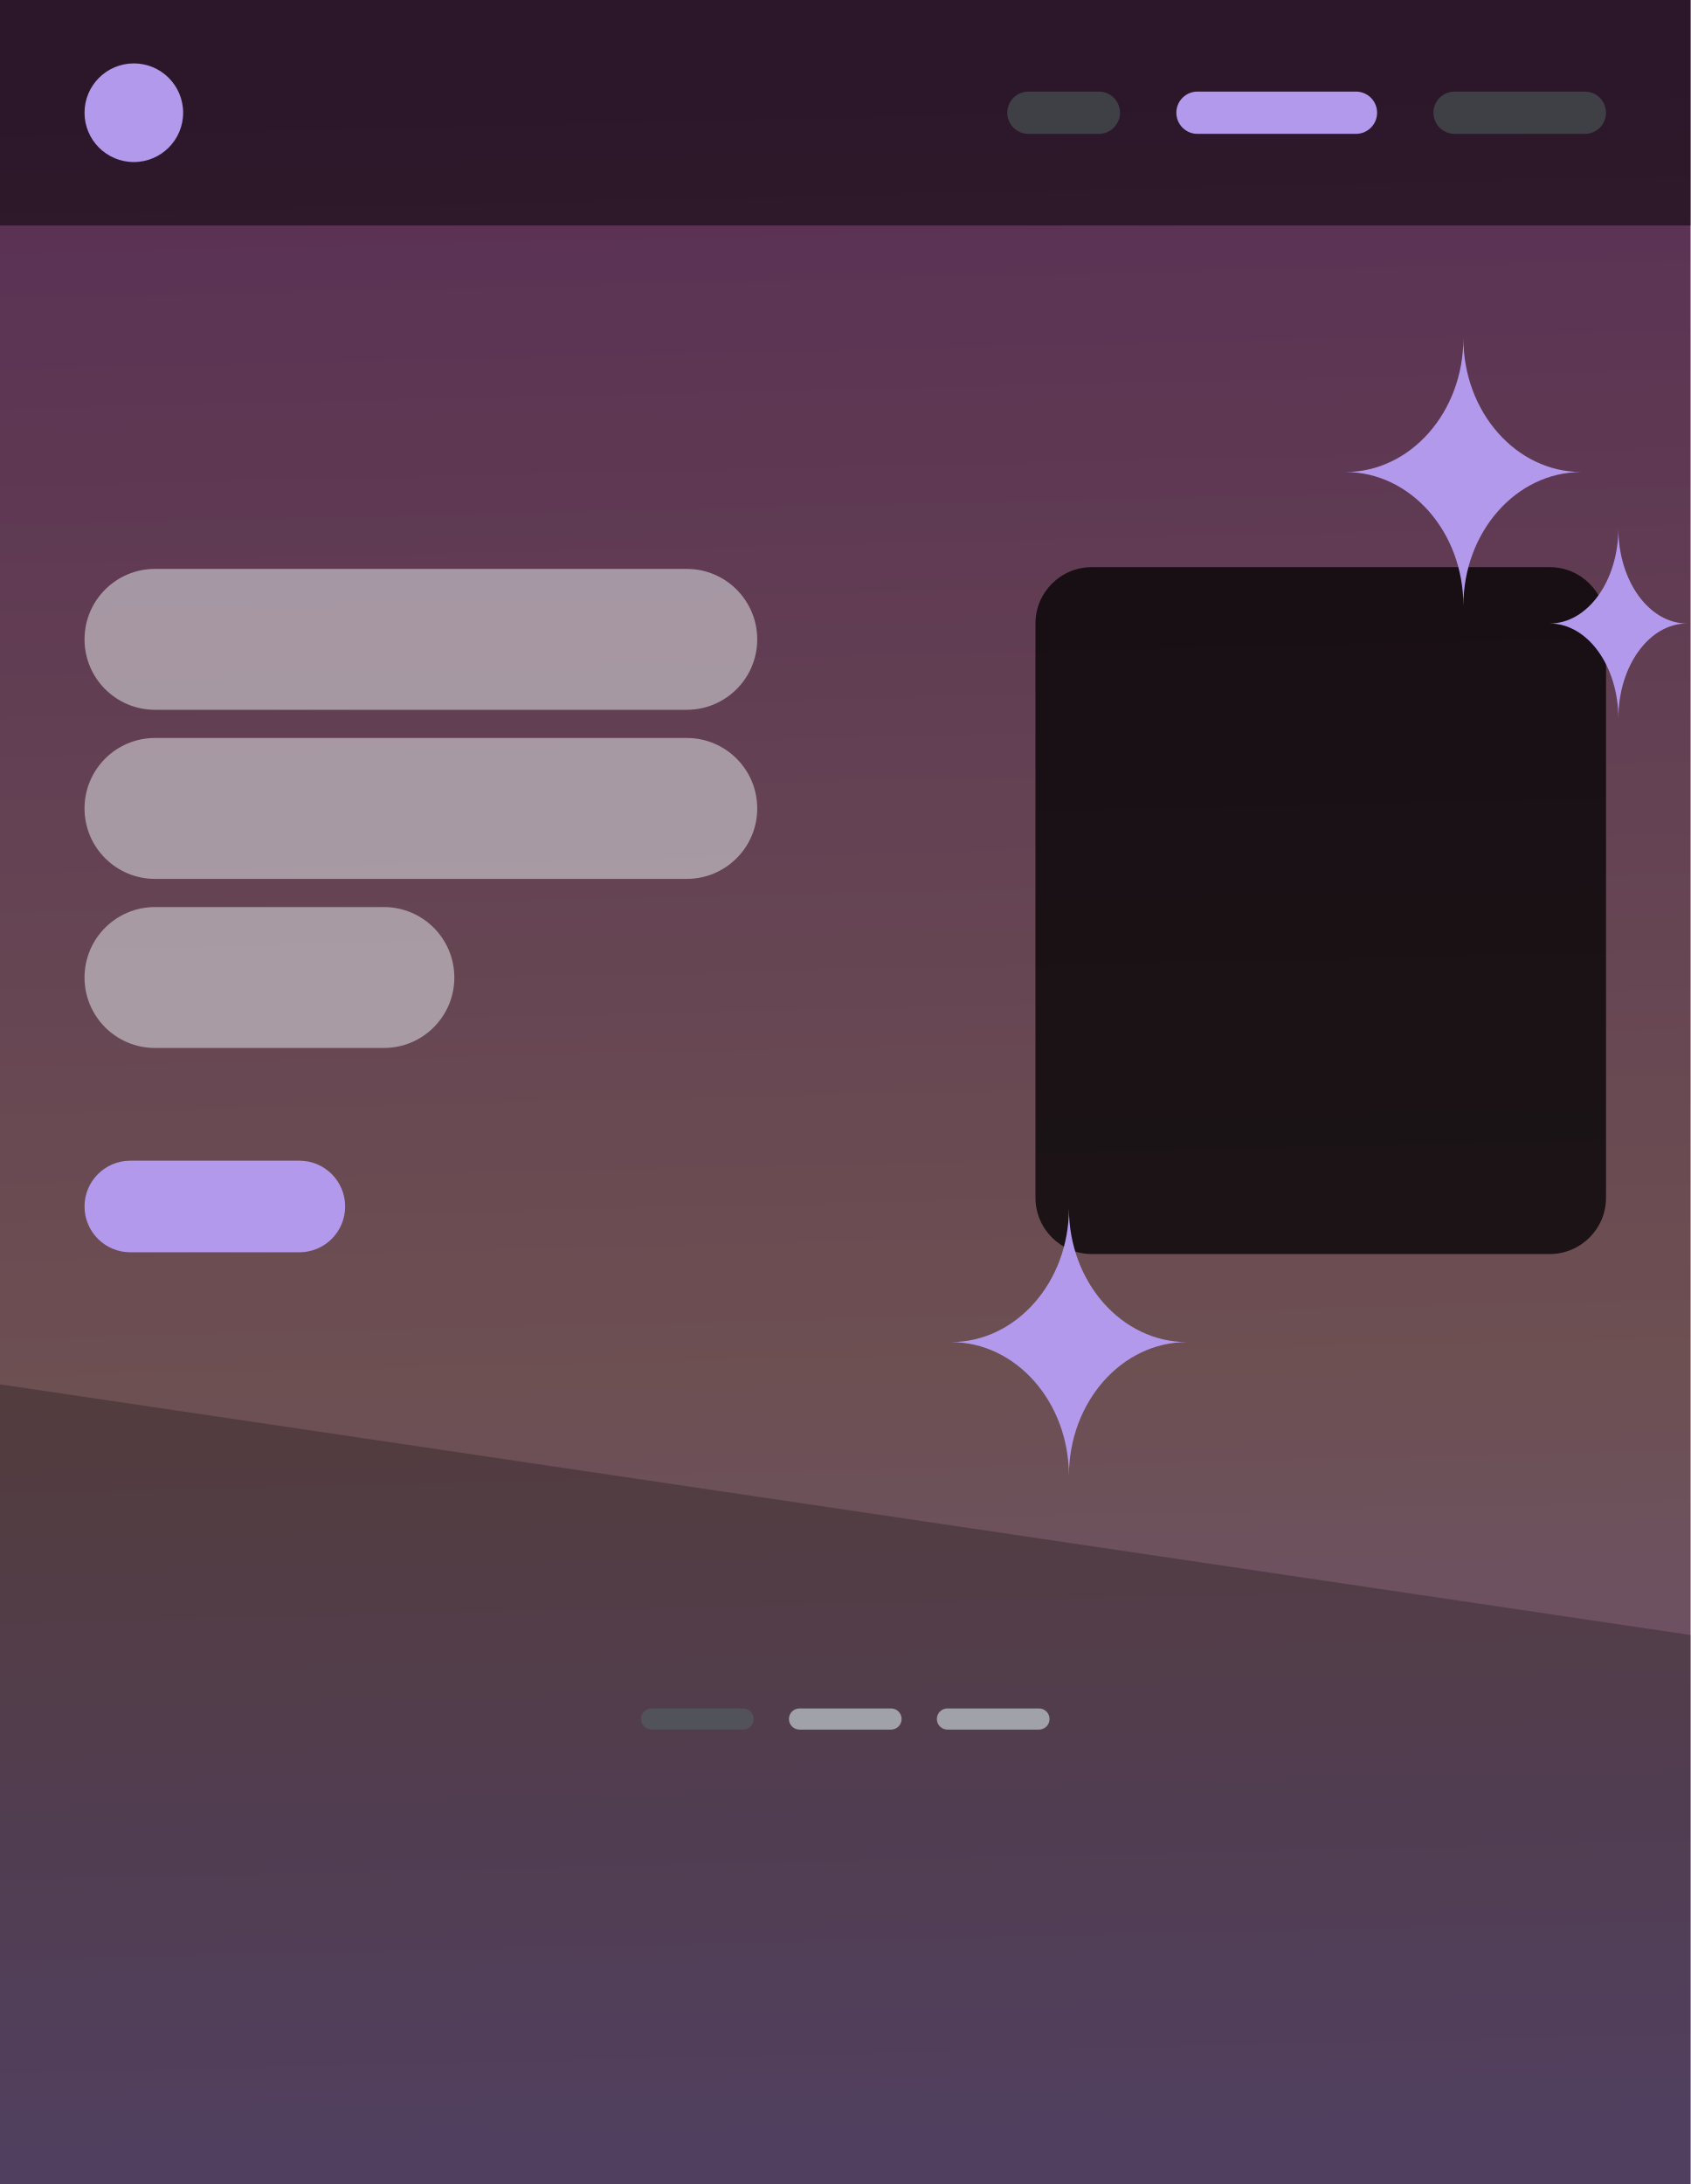
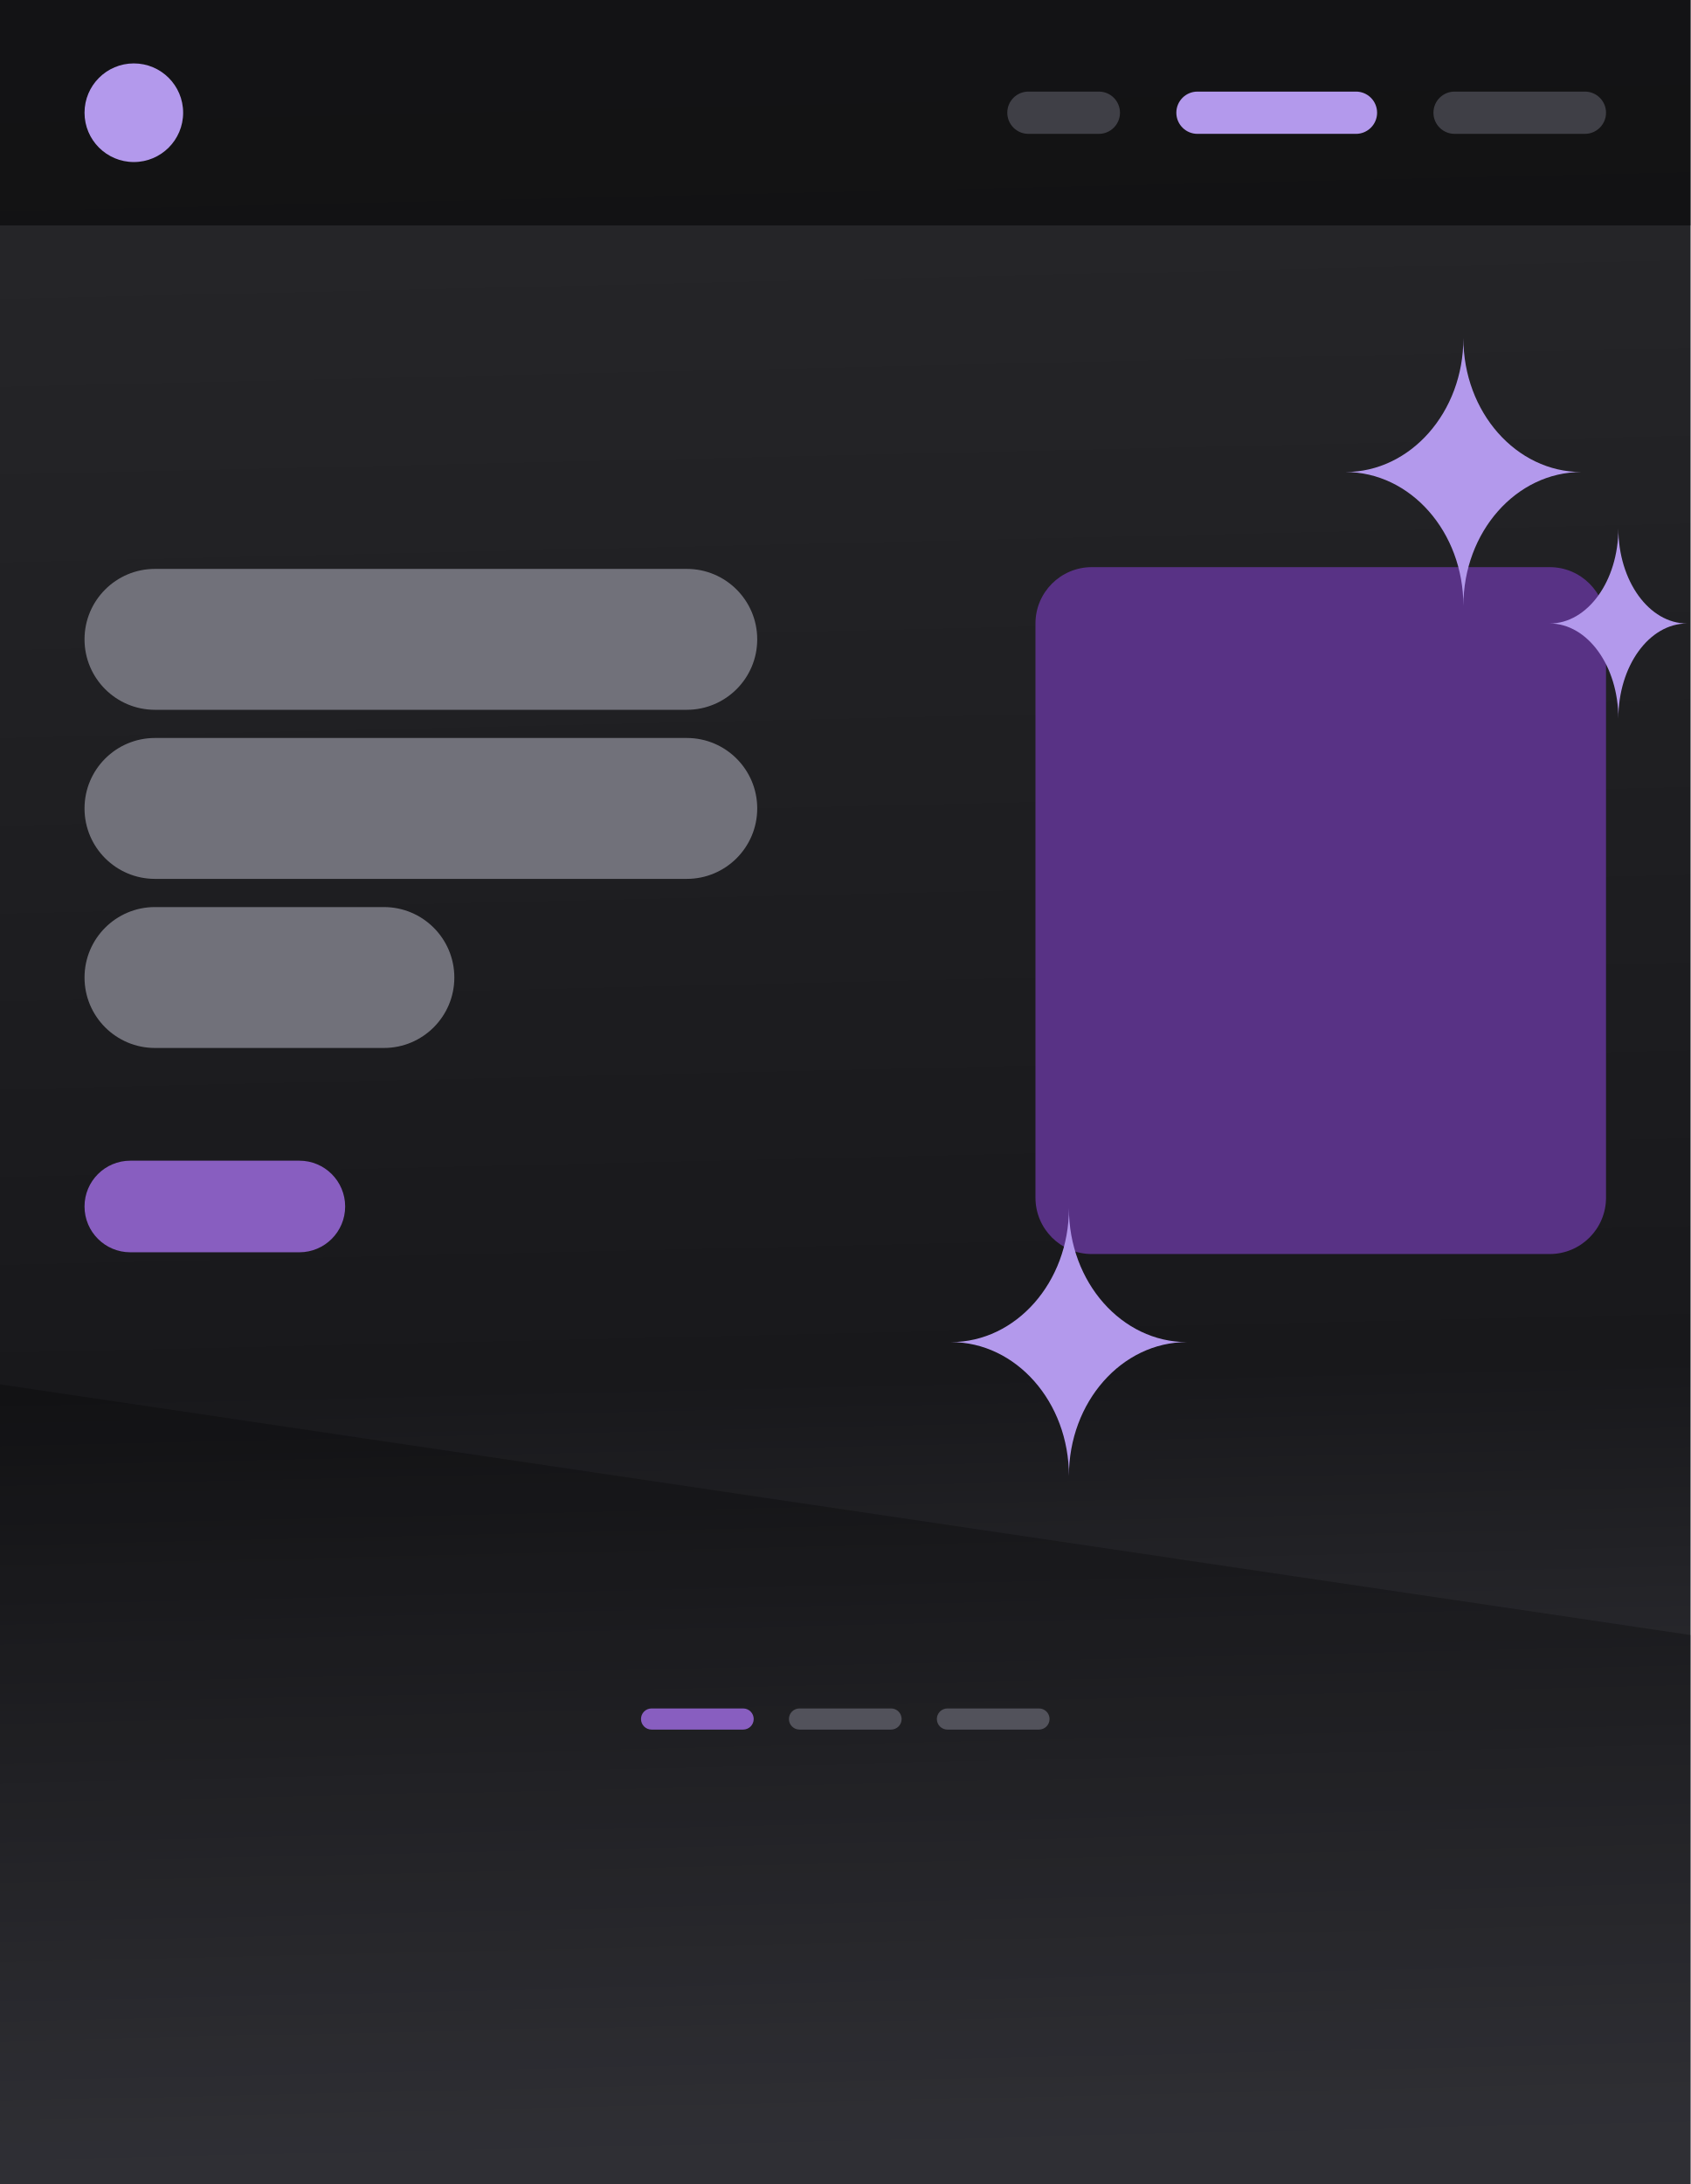
<svg xmlns="http://www.w3.org/2000/svg" viewBox="0 0 480 620" fill="none">
-   <g clip-path="url(#clip0_1_1137)">
-     <rect width="480" height="620" fill="url(#paint0_linear_1_1137)" />
+   <g clip-path="url(#clip0_106_2264)">
+     <rect width="480" height="620" fill="url(#paint0_linear_106_2264)" />
    <rect width="480" height="64" fill="black" fill-opacity="0.5" />
    <circle cx="38" cy="32" r="14" fill="#B399EC" />
    <rect x="286" y="26" width="32" height="12" rx="6" fill="#3F3F46" />
    <rect x="334" y="26" width="57" height="12" rx="6" fill="#B399EC" />
    <rect x="407" y="26" width="49" height="12" rx="6" fill="#3F3F46" />
-     <rect x="24" y="161.5" width="191" height="40" rx="20" fill="#D4D4D8" fill-opacity="0.6" />
-     <rect x="24" y="209.5" width="191" height="40" rx="20" fill="#D4D4D8" fill-opacity="0.6" />
-     <rect x="24" y="257.5" width="105" height="40" rx="20" fill="#D4D4D8" fill-opacity="0.6" />
-     <rect x="24" y="329.5" width="74" height="26" rx="13" fill="#B399EC" />
-     <rect x="294" y="161" width="162" height="195" rx="16" fill="black" fill-opacity="0.75" />
+     <rect x="24" y="161.5" width="191" height="40" rx="20" fill="#71717A" />
+     <rect x="24" y="209.5" width="191" height="40" rx="20" fill="#71717A" />
+     <rect x="24" y="257.5" width="105" height="40" rx="20" fill="#71717A" />
+     <rect x="24" y="329.5" width="74" height="26" rx="13" fill="#885EC0" />
+     <path d="M294 177C294 168.163 301.163 161 310 161H440C448.837 161 456 168.163 456 177V340C456 348.837 448.837 356 440 356H310C301.163 356 294 348.837 294 340V177Z" fill="#583285" />
    <path d="M415.5 96C415.5 116.987 400.502 134 382 134C400.502 134 415.5 151.013 415.5 172C415.5 151.013 430.498 134 449 134C430.498 134 415.5 116.987 415.5 96Z" fill="#B399EC" />
    <path d="M303.5 343C303.5 363.987 288.502 381 270 381C288.502 381 303.5 398.013 303.5 419C303.5 398.013 318.498 381 337 381C318.498 381 303.5 363.987 303.5 343Z" fill="#B399EC" />
    <path d="M459.5 150C459.5 164.912 450.77 177 440 177C450.77 177 459.5 189.088 459.5 204C459.5 189.088 468.23 177 479 177C468.23 177 459.5 164.912 459.5 150Z" fill="#B399EC" />
    <path d="M0 393L481 464.301V620H0V393Z" fill="black" fill-opacity="0.25" />
-     <rect x="182" y="485" width="32" height="6" rx="3" fill="#52525B" />
-     <rect x="224" y="485" width="32" height="6" rx="3" fill="#A1A1AA" />
-     <rect x="266" y="485" width="32" height="6" rx="3" fill="#A1A1AA" />
+     <rect x="182" y="485" width="32" height="6" rx="3" fill="#885EC0" />
+     <rect x="224" y="485" width="32" height="6" rx="3" fill="#52525B" />
+     <rect x="266" y="485" width="32" height="6" rx="3" fill="#52525B" />
  </g>
  <defs>
-     <linearGradient id="paint0_linear_1_1137" x1="364.12" y1="607.723" x2="350.45" y2="14.485" gradientUnits="userSpaceOnUse">
-       <stop stop-color="#6C5480" />
-       <stop offset="0.37" stop-color="#6D5052" />
-       <stop offset="1" stop-color="#582E54" />
+     <linearGradient id="paint0_linear_106_2264" x1="364.12" y1="607.723" x2="350.45" y2="14.485" gradientUnits="userSpaceOnUse">
+       <stop stop-color="#3F3F46" />
+       <stop offset="0.37" stop-color="#18181B" />
+       <stop offset="1" stop-color="#27272A" />
    </linearGradient>
-     <clipPath id="clip0_1_1137">
+     <clipPath id="clip0_106_2264">
      <rect width="480" height="620" fill="white" />
    </clipPath>
  </defs>
</svg>
